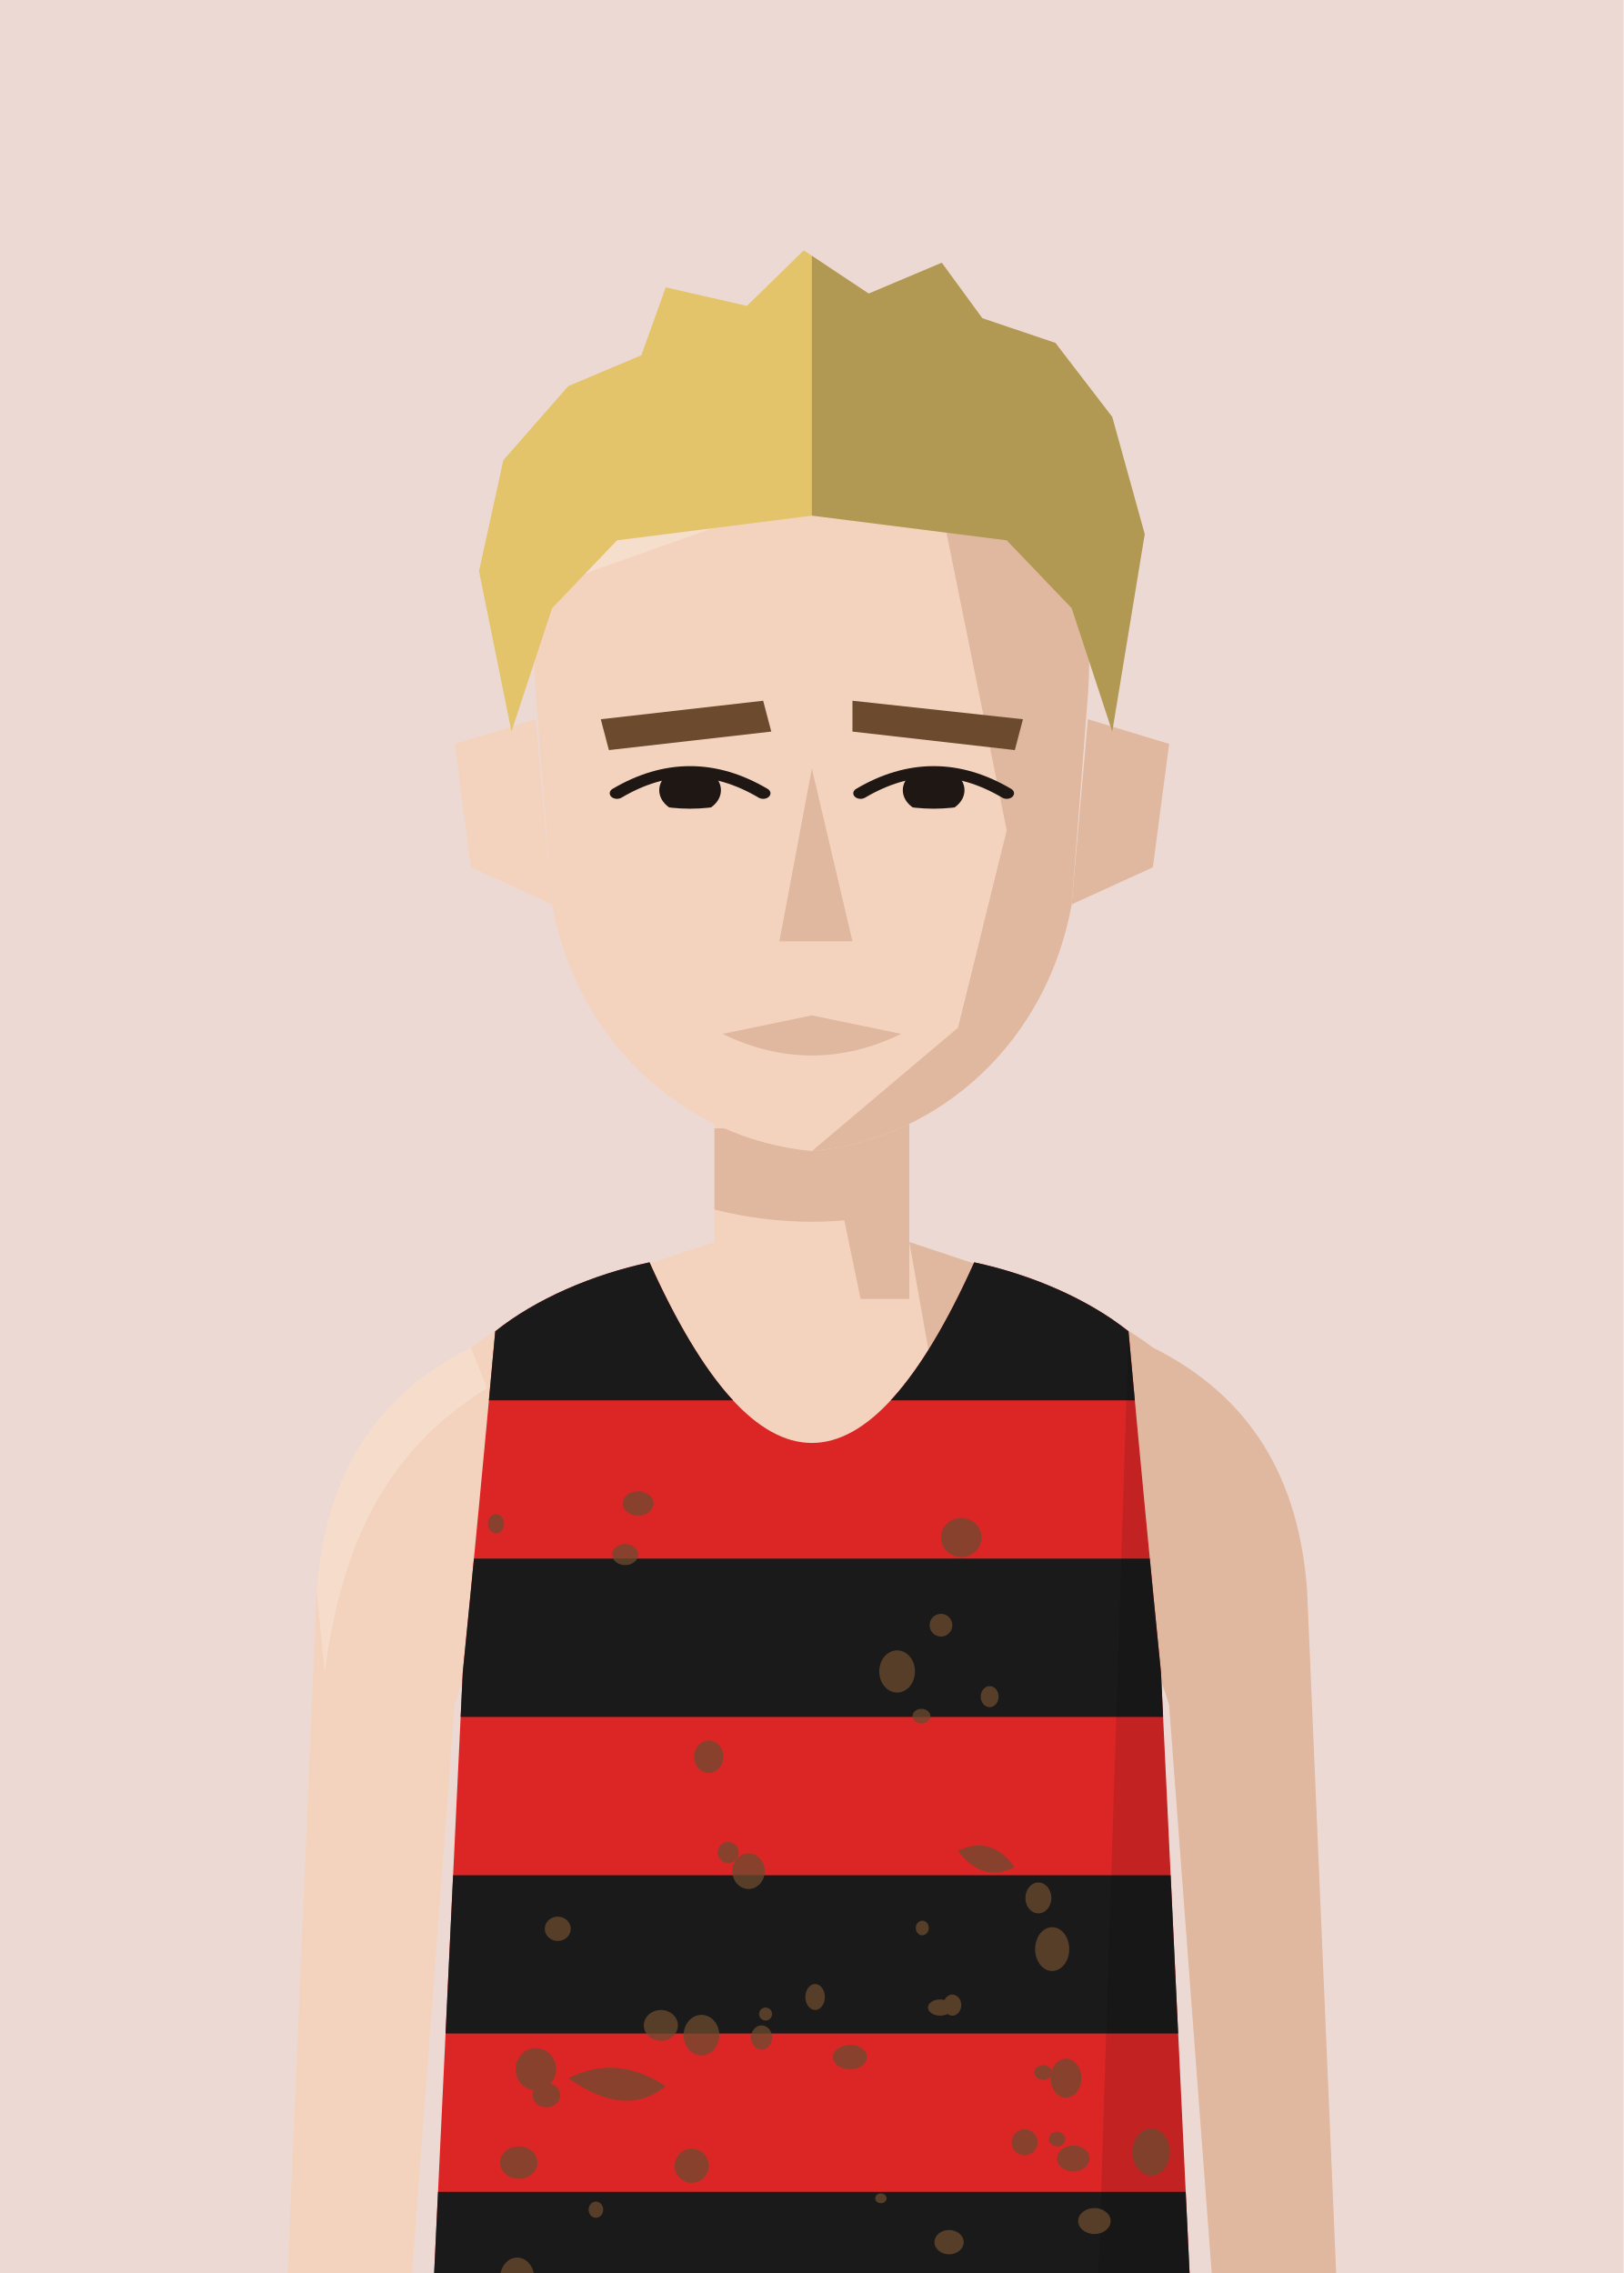
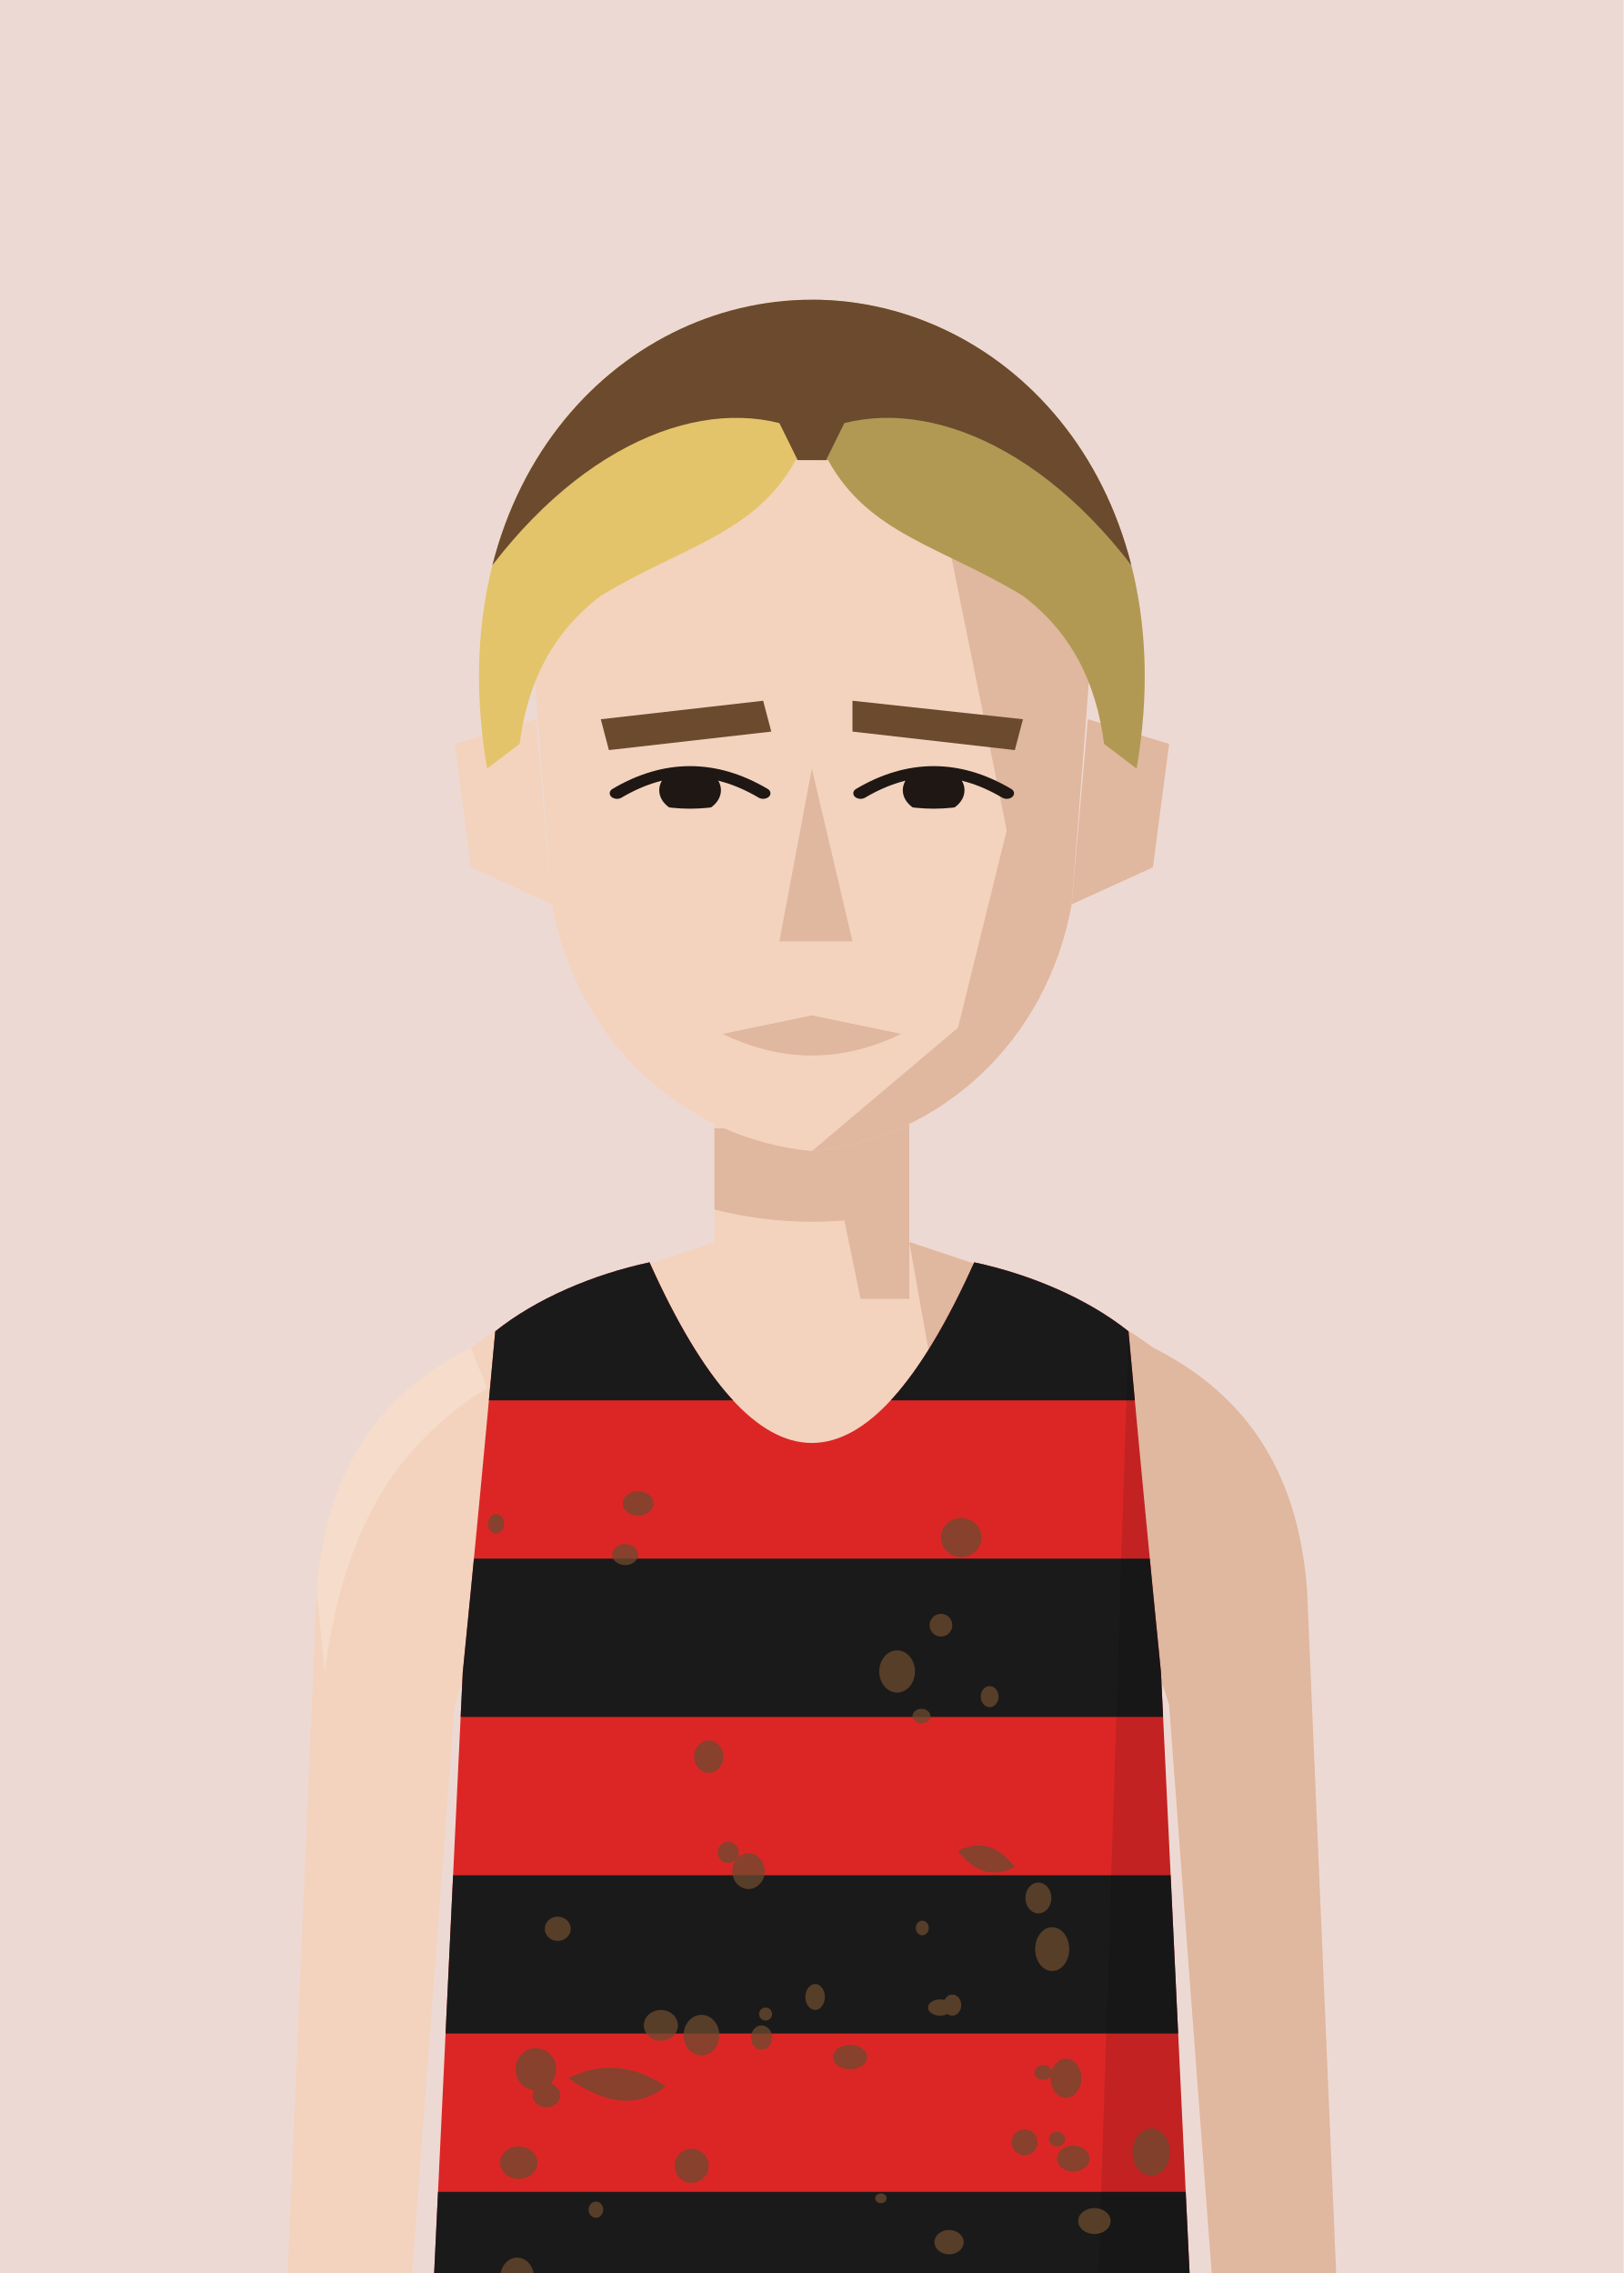
<svg xmlns="http://www.w3.org/2000/svg" viewBox="0 0 200 280">
  <defs>
    <clipPath id="vf">
      <path d="M53,330 L57,246 Q59,226 61,204 C66,200 73,197 80,195.5 Q100,240 120,195.5 C127,197 134,200 139,204 Q141,226 143,246 L147,330 Z" />
    </clipPath>
    <clipPath id="hf">
      <path d="M66,96 C64,58 80,40 100,40 C120,40 136,58 134,96 L132,130 C129,152 116,168 100,170 C84,168 71,152 68,130 Z" />
    </clipPath>
    <clipPath id="rf">
      <rect x="100" y="0" width="100" height="300" />
    </clipPath>
    <clipPath id="ef">
      <path d="M76,112 Q85,105 94,112 Q85,117 76,112 Z" />
      <path d="M106,112 Q115,105 124,112 Q115,117 106,112 Z" />
    </clipPath>
    <clipPath id="cf">
      <rect x="0" y="92" width="200" height="300" />
    </clipPath>
  </defs>
  <rect width="200" height="280" fill="#EDD9D3" />
  <g transform="translate(0,-40)">
    <rect x="88" y="171" width="24" height="37" fill="#F3D3BE" />
    <path d="M88,193 C76,197 66,200 58,206 C46,212 40,222 39,236 L35,330 L50,330 L56,250 Q59,240 64,238 L136,238 Q141,240 144,250 L150,330 L165,330 L161,236 C160,222 154,212 142,206 C134,200 124,197 112,193" fill="#F3D3BE" />
    <g fill="#E0B79F">
      <path d="M112,193 C124,197 134,200 142,206 C154,212 160,222 161,236 L165,330 L150,330 L144,250 Q141,240 136,238 L120,238 Z" />
      <path d="M58,206 C46,212 40,222 39,236 L40,246 C42,231 47,219 60,211 Z" fill="#F8E2D3" opacity=".6" />
      <polygon points="100,171 112,171 112,200 106,200" />
      <path d="M88,179 L112,179 L112,189 Q100,192 88,189 Z" />
    </g>
    <g transform="translate(0,83) scale(1,0.76) translate(0,-40)">
      <g fill="#F3D3BE">
        <path d="M66,100 L56,104 L58,124 L68,130 Z" />
        <path d="M134,100 L144,104 L142,124 L132,130 Z" />
        <path d="M66,96 C64,58 80,40 100,40 C120,40 136,58 134,96 L132,130 C129,152 116,168 100,170 C84,168 71,152 68,130 Z" />
      </g>
      <path d="M134,100 L144,104 L142,124 L132,130 Z" fill="#E0B79F" />
      <g clip-path="url(#hf)">
        <polygon points="112,40 140,40 140,180 100,180 100,170 118,150 124,118 120,92" fill="#E0B79F" />
        <polygon points="60,40 100,40 90,68 60,82" fill="#F8E2D3" opacity=".7" />
      </g>
      <g fill="#6B4A2E">
        <polygon points="74,100 94,97 95,102 75,105" />
        <polygon points="105,97 126,100 125,105 105,102" />
      </g>
      <g clip-path="url(#ef)" fill="#1E1714">
        <circle cx="85" cy="111.5" r="3.8" />
        <circle cx="115" cy="111.5" r="3.8" />
      </g>
      <g fill="none" stroke="#1E1714" stroke-width="1.8" stroke-linecap="round">
        <path d="M76,112 Q85,105 94,112" />
        <path d="M106,112 Q115,105 124,112" />
      </g>
      <polygon points="100,108 105,136 96,136" fill="#E0B79F" />
      <path d="M89,151 L100,148 L111,151 Q100,158 89,151 Z" fill="#E0B79F" />
      <g fill="#E3C46A">
-         <path d="M63,102 L59,76 L62,58 L70,46 L79,41 L82,30 L92,33 L99,24 L107,31 L116,26 L121,35 L130,39 L137,51 L141,70 L137,102 L132,82 L124,71 L100,67 L76,71 L68,82 Z" />
+         <path d="M60,108 C54,62 76,32 100,32 C124,32 146,62 140,108 L136,104 C135,94 132,86 126,80 C116,72 107,70 102,58 L98,58 C93,70 84,72 74,80 C68,86 65,94 64,104 Z" />
        <g clip-path="url(#rf)" fill="#000" opacity=".22">
-           <path d="M63,102 L59,76 L62,58 L70,46 L79,41 L82,30 L92,33 L99,24 L107,31 L116,26 L121,35 L130,39 L137,51 L141,70 L137,102 L132,82 L124,71 L100,67 L76,71 L68,82 Z" />
+           <path d="M60,108 C54,62 76,32 100,32 C124,32 146,62 140,108 L136,104 C135,94 132,86 126,80 C116,72 107,70 102,58 L98,58 C93,70 84,72 74,80 C68,86 65,94 64,104 Z" />
        </g>
      </g>
+       <clipPath id="hrf">
+         <path d="M60,108 C54,62 76,32 100,32 C124,32 146,62 140,108 L136,104 C135,94 132,86 126,80 C116,72 107,70 102,58 L98,58 C93,70 84,72 74,80 C68,86 65,94 64,104 Z" />
+       </clipPath>
+       <path clip-path="url(#hrf)" d="M56,84 C52,50 76,28 100,28 C124,28 148,50 144,84 C132,58 116,48 104,52 L101,60 L99,60 L96,52 C84,48 68,58 56,84 Z" fill="#6B4A2E" />
    </g>
    <g clip-path="url(#vf)">
      <path d="M53,330 L57,246 Q59,226 61,204 C66,200 73,197 80,195.5 Q100,240 120,195.5 C127,197 134,200 139,204 Q141,226 143,246 L147,330 Z" fill="#dc2626" />
      <g transform="matrix(6.2857 0 0 6.5 37.14 193)">
        <rect x="0" y="0" width="20" height="3" fill="#1a1a1a" />
        <rect x="0" y="6" width="20" height="3" fill="#1a1a1a" />
        <rect x="0" y="12" width="20" height="3" fill="#1a1a1a" />
        <rect x="0" y="18" width="20" height="3" fill="#1a1a1a" />
      </g>
      <path d="M139,204 Q141,226 143,246 L147,330 L135,330 Z" fill="#000" opacity="0.12" />
    </g>
    <g clip-path="url(#vf)" fill="#6B4A2E" opacity=".75">
      <ellipse cx="78.6" cy="225.2" rx="1.9" ry="1.5" />
      <ellipse cx="130.2" cy="303.5" rx="1.0" ry="0.9" />
      <ellipse cx="67.3" cy="298.1" rx="1.7" ry="1.5" />
      <ellipse cx="117.3" cy="287.0" rx="1.1" ry="1.3" />
      <ellipse cx="77.0" cy="231.5" rx="1.6" ry="1.3" />
      <ellipse cx="89.7" cy="268.2" rx="1.3" ry="1.3" />
      <ellipse cx="110.5" cy="245.9" rx="2.2" ry="2.6" />
      <ellipse cx="115.9" cy="240.2" rx="1.4" ry="1.4" />
      <ellipse cx="85.2" cy="306.8" rx="2.1" ry="2.1" />
      <ellipse cx="131.3" cy="296.0" rx="1.9" ry="2.4" />
      <ellipse cx="113.5" cy="251.4" rx="1.1" ry="0.9" />
      <ellipse cx="108.5" cy="310.8" rx="0.7" ry="0.6" />
      <ellipse cx="141.8" cy="305.1" rx="2.3" ry="2.9" />
      <ellipse cx="68.7" cy="277.6" rx="1.6" ry="1.5" />
      <ellipse cx="94.3" cy="288.1" rx="0.8" ry="0.8" />
      <ellipse cx="66.0" cy="294.9" rx="2.5" ry="2.6" />
      <ellipse cx="128.5" cy="295.3" rx="1.1" ry="0.9" />
      <ellipse cx="86.4" cy="290.7" rx="2.2" ry="2.5" />
      <ellipse cx="134.8" cy="313.6" rx="2.0" ry="1.6" />
      <ellipse cx="92.2" cy="270.5" rx="2.0" ry="2.2" />
      <ellipse cx="73.4" cy="312.2" rx="0.9" ry="1.0" />
      <ellipse cx="104.7" cy="293.4" rx="2.1" ry="1.5" />
      <ellipse cx="113.6" cy="277.5" rx="0.8" ry="0.9" />
      <ellipse cx="81.4" cy="289.5" rx="2.1" ry="1.9" />
      <ellipse cx="121.9" cy="249.0" rx="1.1" ry="1.3" />
      <ellipse cx="93.8" cy="291.0" rx="1.3" ry="1.5" />
      <ellipse cx="63.7" cy="320.6" rx="2.1" ry="2.5" />
      <ellipse cx="132.2" cy="305.9" rx="2.0" ry="1.6" />
      <ellipse cx="87.3" cy="256.4" rx="1.8" ry="2.0" />
      <ellipse cx="61.1" cy="227.7" rx="1.0" ry="1.2" />
      <ellipse cx="63.9" cy="306.4" rx="2.3" ry="2.0" />
      <ellipse cx="118.4" cy="229.4" rx="2.5" ry="2.4" />
      <ellipse cx="127.9" cy="273.8" rx="1.6" ry="1.9" />
      <ellipse cx="100.4" cy="286.0" rx="1.2" ry="1.6" />
      <ellipse cx="116.9" cy="316.2" rx="1.8" ry="1.5" />
      <ellipse cx="129.6" cy="280.1" rx="2.1" ry="2.7" />
      <ellipse cx="126.2" cy="303.9" rx="1.6" ry="1.6" />
      <ellipse cx="115.8" cy="287.3" rx="1.5" ry="1.0" />
      <path d="M70,296 q6,-3 12,1 q-5,4 -12,-1 Z" />
      <path d="M118,268 q4,-2 7,2 q-4,2 -7,-2 Z" />
    </g>
  </g>
</svg>
